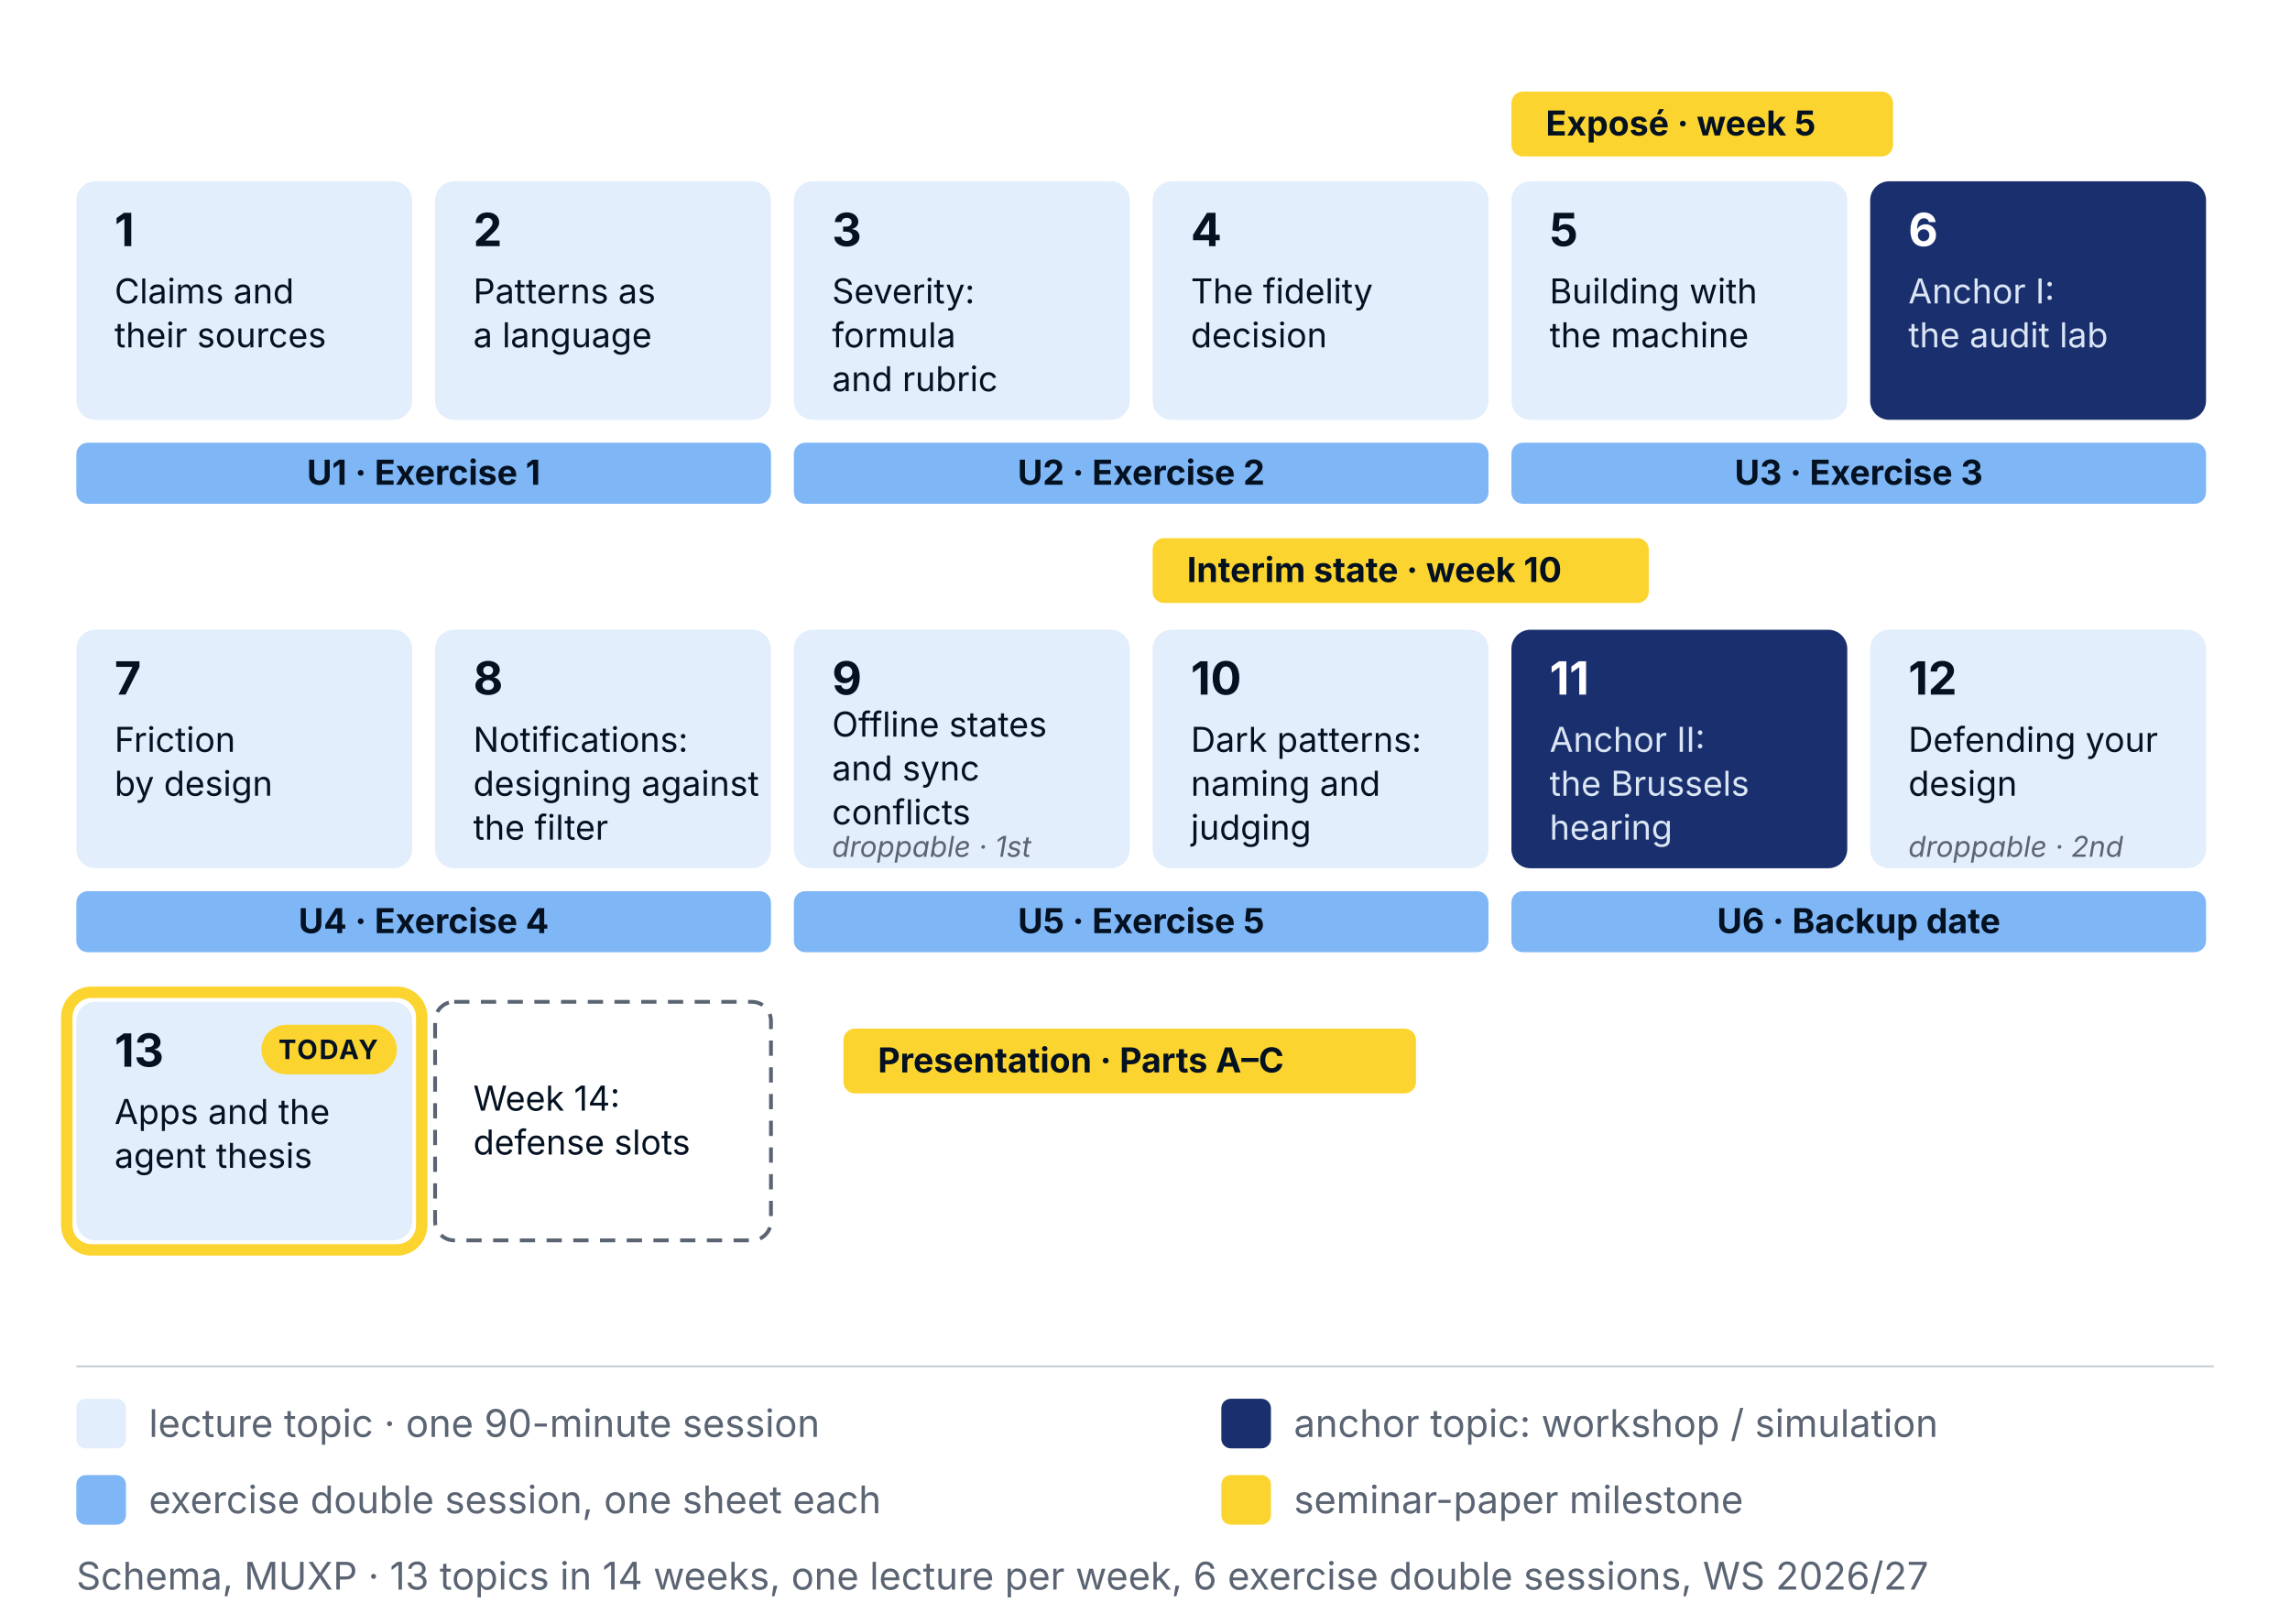
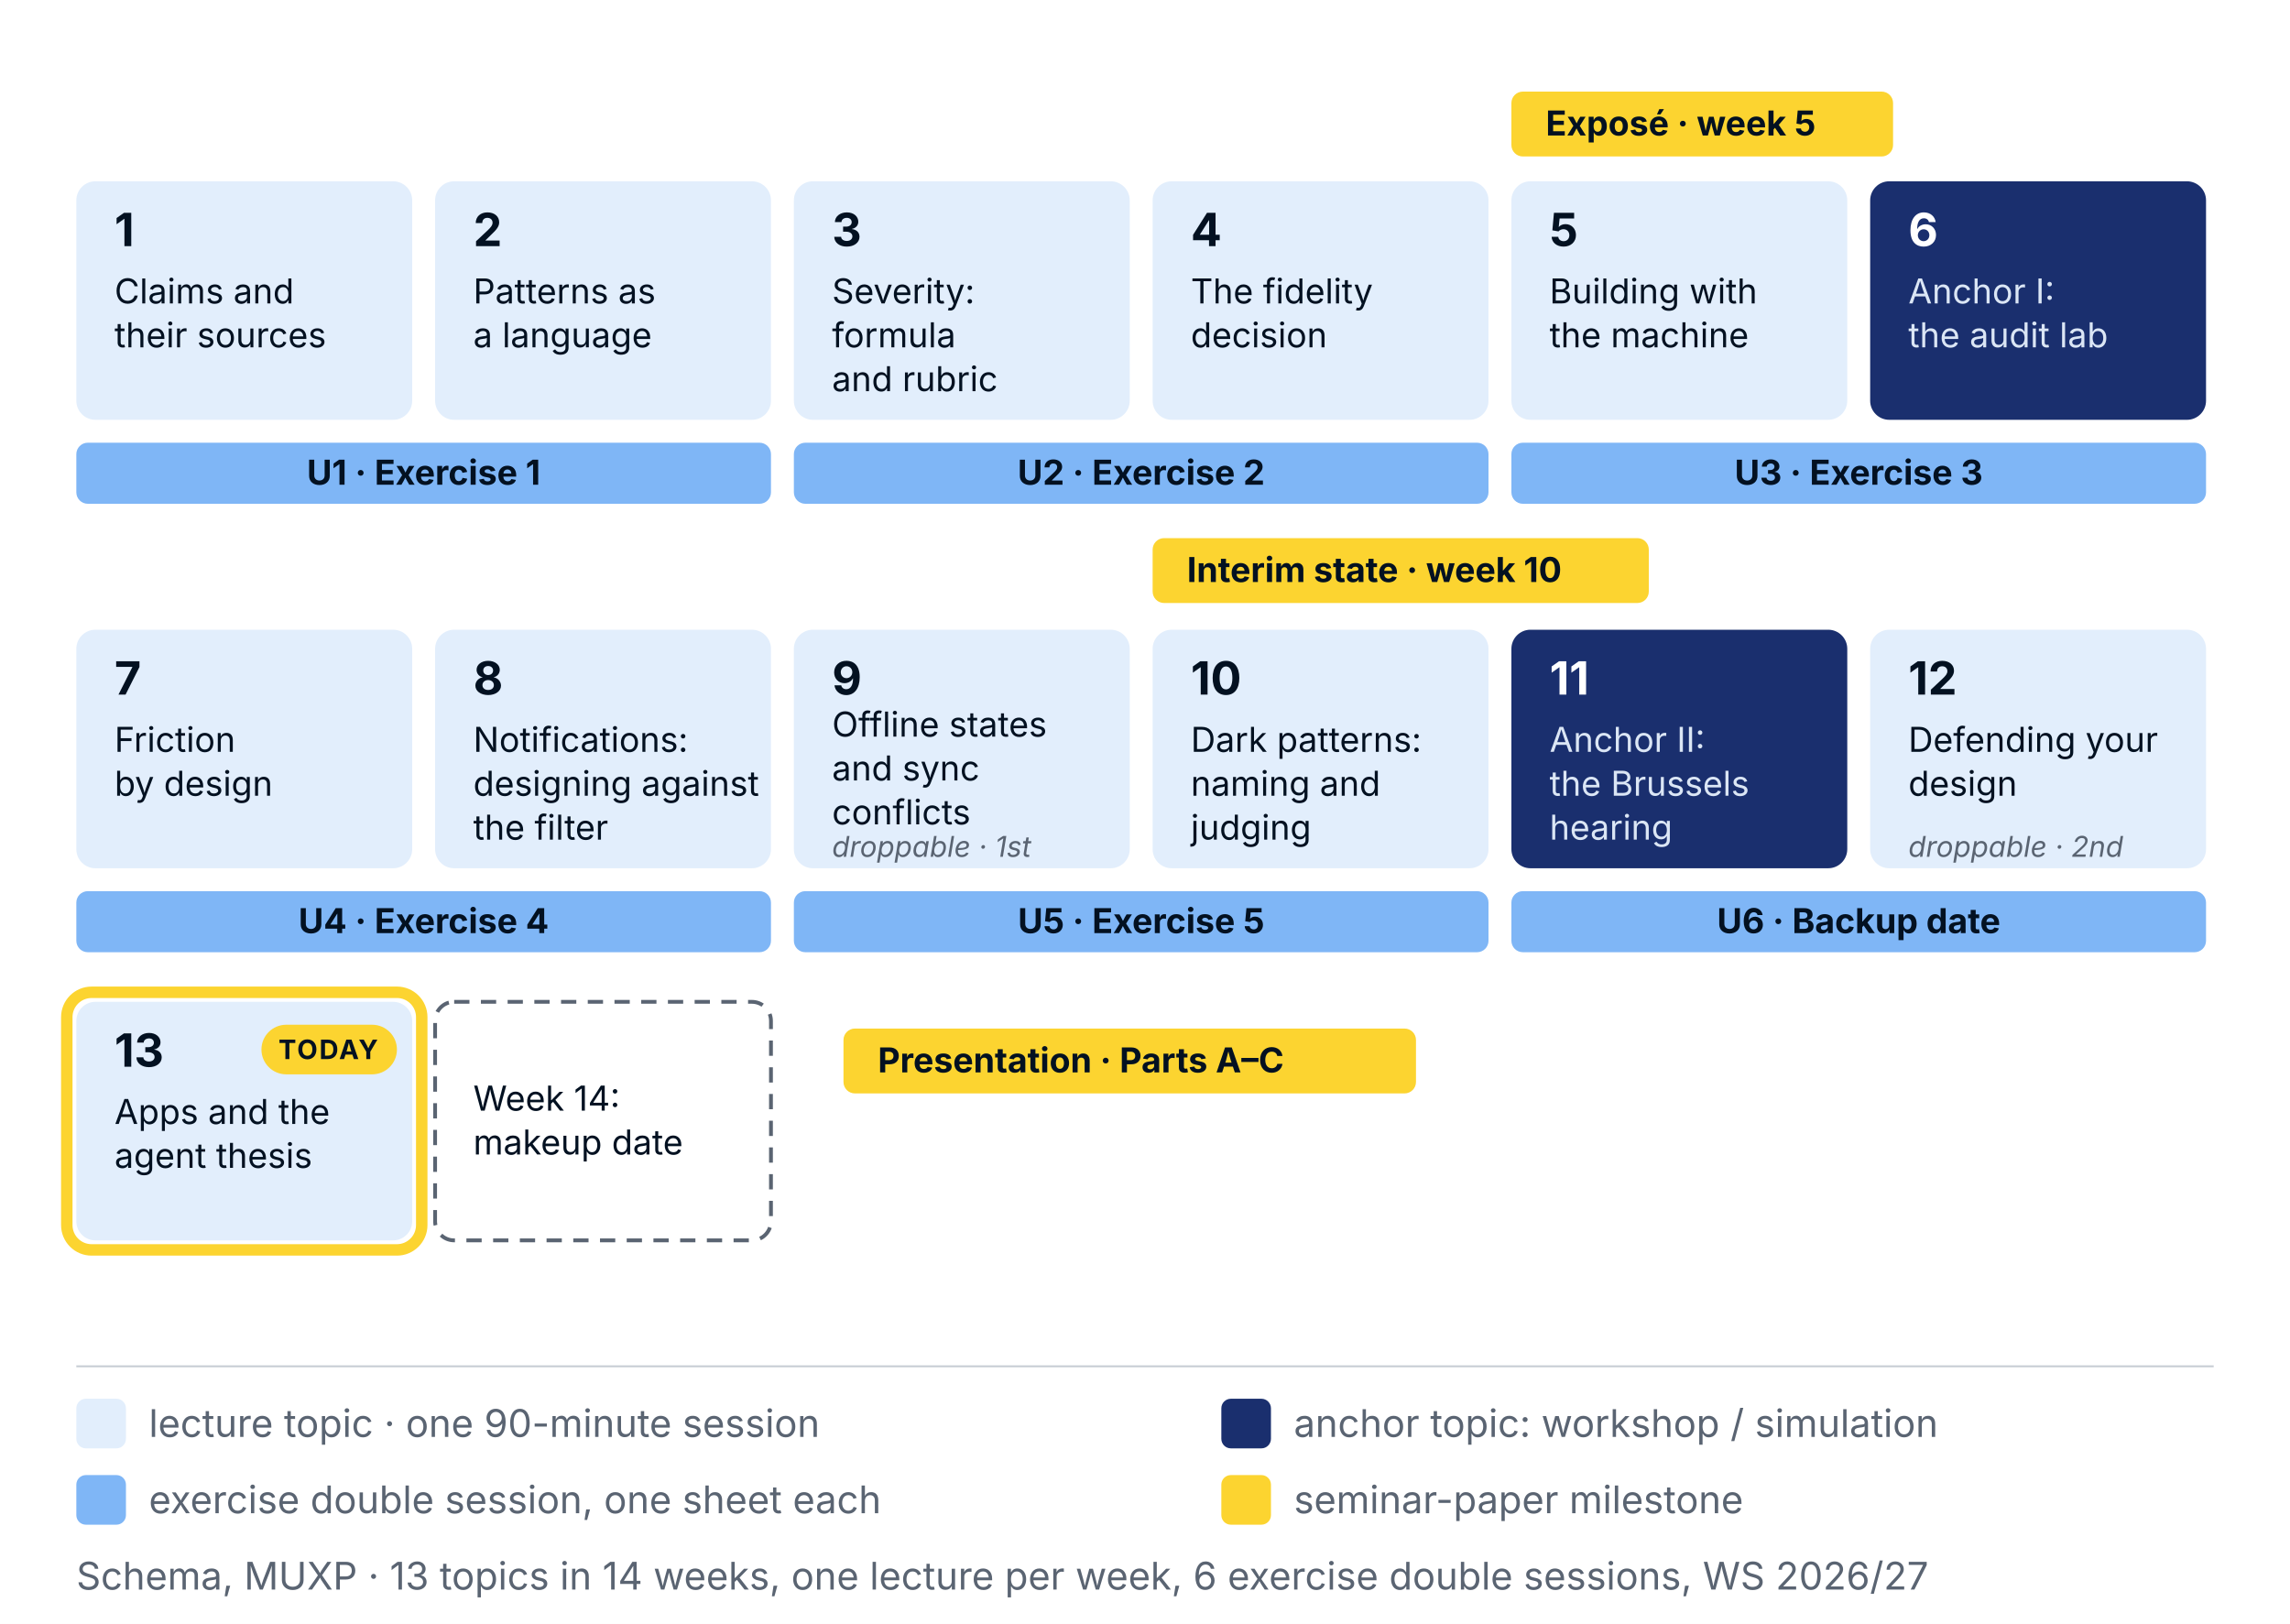
<svg xmlns="http://www.w3.org/2000/svg" viewBox="0 0 1200 851" role="img" aria-labelledby="t d">
  <style>
    text { font-family: Inter, "Neue Haas Unica", Helvetica, Arial, sans-serif; fill: #031121; }
    .num { font-size: 24px; font-weight: 700; }
    .numw { font-size: 24px; font-weight: 700; fill: #ffffff; }
    .tt { font-size: 18px; }
    .ttw { font-size: 18px; fill: #dbe6f5; }
    .utag { font-size: 18px; font-weight: 700; }
    .mtag { font-size: 18px; font-weight: 700; }
    .leg { font-size: 20px; fill: #5a6472; }
    .foot { font-size: 20px; fill: #5a6472; }
    .drop { font-size: 15px; font-style: italic; fill: #5a6472; }
    .chip { font-size: 14px; font-weight: 700; letter-spacing: .06em; fill: #031121; }
  </style>
  <rect width="1200" height="851" fill="#ffffff" />
  <rect x="40" y="95" width="176" height="125" rx="10" fill="#e2eefc" />
  <text class="num" x="60" y="129">1</text>
  <text class="tt" x="60" y="159">Claims and</text>
  <text class="tt" x="60" y="182">their sources</text>
  <rect x="228" y="95" width="176" height="125" rx="10" fill="#e2eefc" />
  <text class="num" x="248" y="129">2</text>
  <text class="tt" x="248" y="159">Patterns as</text>
  <text class="tt" x="248" y="182">a language</text>
  <rect x="416" y="95" width="176" height="125" rx="10" fill="#e2eefc" />
  <text class="num" x="436" y="129">3</text>
  <text class="tt" x="436" y="159">Severity:</text>
  <text class="tt" x="436" y="182">formula</text>
  <text class="tt" x="436" y="205">and rubric</text>
  <rect x="604" y="95" width="176" height="125" rx="10" fill="#e2eefc" />
  <text class="num" x="624" y="129">4</text>
  <text class="tt" x="624" y="159">The fidelity</text>
  <text class="tt" x="624" y="182">decision</text>
  <rect x="792" y="95" width="176" height="125" rx="10" fill="#e2eefc" />
  <text class="num" x="812" y="129">5</text>
  <text class="tt" x="812" y="159">Building with</text>
  <text class="tt" x="812" y="182">the machine</text>
  <rect x="980" y="95" width="176" height="125" rx="10" fill="#1a2f6e" />
  <text class="numw" x="1000" y="129">6</text>
  <text class="ttw" x="1000" y="159">Anchor I:</text>
  <text class="ttw" x="1000" y="182">the audit lab</text>
  <rect x="40" y="330" width="176" height="125" rx="10" fill="#e2eefc" />
  <text class="num" x="60" y="364">7</text>
  <text class="tt" x="60" y="394">Friction</text>
  <text class="tt" x="60" y="417">by design</text>
  <rect x="228" y="330" width="176" height="125" rx="10" fill="#e2eefc" />
  <text class="num" x="248" y="364">8</text>
  <text class="tt" x="248" y="394">Notifications:</text>
  <text class="tt" x="248" y="417">designing against</text>
  <text class="tt" x="248" y="440">the filter</text>
  <rect x="416" y="330" width="176" height="125" rx="10" fill="#e2eefc" />
  <text class="num" x="436" y="364">9</text>
  <text class="tt" x="436" y="386">Offline states</text>
  <text class="tt" x="436" y="409">and sync</text>
  <text class="tt" x="436" y="432">conflicts</text>
  <text class="drop" x="436" y="449">droppable · 1st</text>
  <rect x="604" y="330" width="176" height="125" rx="10" fill="#e2eefc" />
  <text class="num" x="624" y="364">10</text>
  <text class="tt" x="624" y="394">Dark patterns:</text>
  <text class="tt" x="624" y="417">naming and</text>
  <text class="tt" x="624" y="440">judging</text>
  <rect x="792" y="330" width="176" height="125" rx="10" fill="#1a2f6e" />
  <text class="numw" x="812" y="364">11</text>
  <text class="ttw" x="812" y="394">Anchor II:</text>
  <text class="ttw" x="812" y="417">the Brussels</text>
  <text class="ttw" x="812" y="440">hearing</text>
  <rect x="980" y="330" width="176" height="125" rx="10" fill="#e2eefc" />
  <text class="num" x="1000" y="364">12</text>
  <text class="tt" x="1000" y="394">Defending your</text>
  <text class="tt" x="1000" y="417">design</text>
  <text class="drop" x="1000" y="449">droppable · 2nd</text>
  <rect x="40" y="525" width="176" height="125" rx="10" fill="#e2eefc" />
  <text class="num" x="60" y="559">13</text>
  <text class="tt" x="60" y="589">Apps and the</text>
  <text class="tt" x="60" y="612">agent thesis</text>
  <rect x="35" y="520" width="186" height="135" rx="13" fill="none" stroke="#fcd430" stroke-width="6" />
  <rect x="137" y="537" width="71" height="26" rx="13" fill="#fcd430" />
  <text class="chip" x="172" y="555" text-anchor="middle">TODAY</text>
  <rect x="228" y="525" width="176" height="125" rx="10" fill="none" stroke="#5a6472" stroke-width="2" stroke-dasharray="8 6" />
  <text class="tt" x="248" y="582">Week 14:</text>
-   <text class="tt" x="248" y="605">defense slots</text>
+   <text class="tt" x="248" y="605">makeup date</text>
  <rect x="40" y="232" width="364" height="32" rx="6" fill="#7fb6f6" />
  <text class="utag" x="222" y="254" text-anchor="middle">U1 · Exercise 1</text>
  <rect x="416" y="232" width="364" height="32" rx="6" fill="#7fb6f6" />
  <text class="utag" x="598" y="254" text-anchor="middle">U2 · Exercise 2</text>
  <rect x="792" y="232" width="364" height="32" rx="6" fill="#7fb6f6" />
  <text class="utag" x="974" y="254" text-anchor="middle">U3 · Exercise 3</text>
  <rect x="40" y="467" width="364" height="32" rx="6" fill="#7fb6f6" />
  <text class="utag" x="222" y="489" text-anchor="middle">U4 · Exercise 4</text>
  <rect x="416" y="467" width="364" height="32" rx="6" fill="#7fb6f6" />
  <text class="utag" x="598" y="489" text-anchor="middle">U5 · Exercise 5</text>
  <rect x="792" y="467" width="364" height="32" rx="6" fill="#7fb6f6" />
  <text class="utag" x="974" y="489" text-anchor="middle">U6 · Backup date</text>
  <rect x="792" y="48" width="200" height="34" rx="6" fill="#fcd430" />
  <text class="mtag" x="810" y="71">Exposé · week 5</text>
  <rect x="604" y="282" width="260" height="34" rx="6" fill="#fcd430" />
  <text class="mtag" x="622" y="305">Interim state · week 10</text>
  <rect x="442" y="539" width="300" height="34" rx="6" fill="#fcd430" />
  <text class="mtag" x="460" y="562">Presentation · Parts A–C</text>
  <line x1="40" y1="716" x2="1160" y2="716" stroke="#c7cdd4" stroke-width="1" />
  <rect x="40" y="733" width="26" height="26" rx="5" fill="#e2eefc" />
  <text class="leg" x="78" y="753">lecture topic · one 90-minute session</text>
  <rect x="640" y="733" width="26" height="26" rx="5" fill="#1a2f6e" />
  <text class="leg" x="678" y="753">anchor topic: workshop / simulation</text>
  <rect x="40" y="773" width="26" height="26" rx="5" fill="#7fb6f6" />
  <text class="leg" x="78" y="793">exercise double session, one sheet each</text>
  <rect x="640" y="773" width="26" height="26" rx="5" fill="#fcd430" />
  <text class="leg" x="678" y="793">seminar-paper milestone</text>
  <text class="foot" x="40" y="833">Schema, MUXP · 13 topics in 14 weeks, one lecture per week, 6 exercise double sessions, WS 2026/27</text>
</svg>
